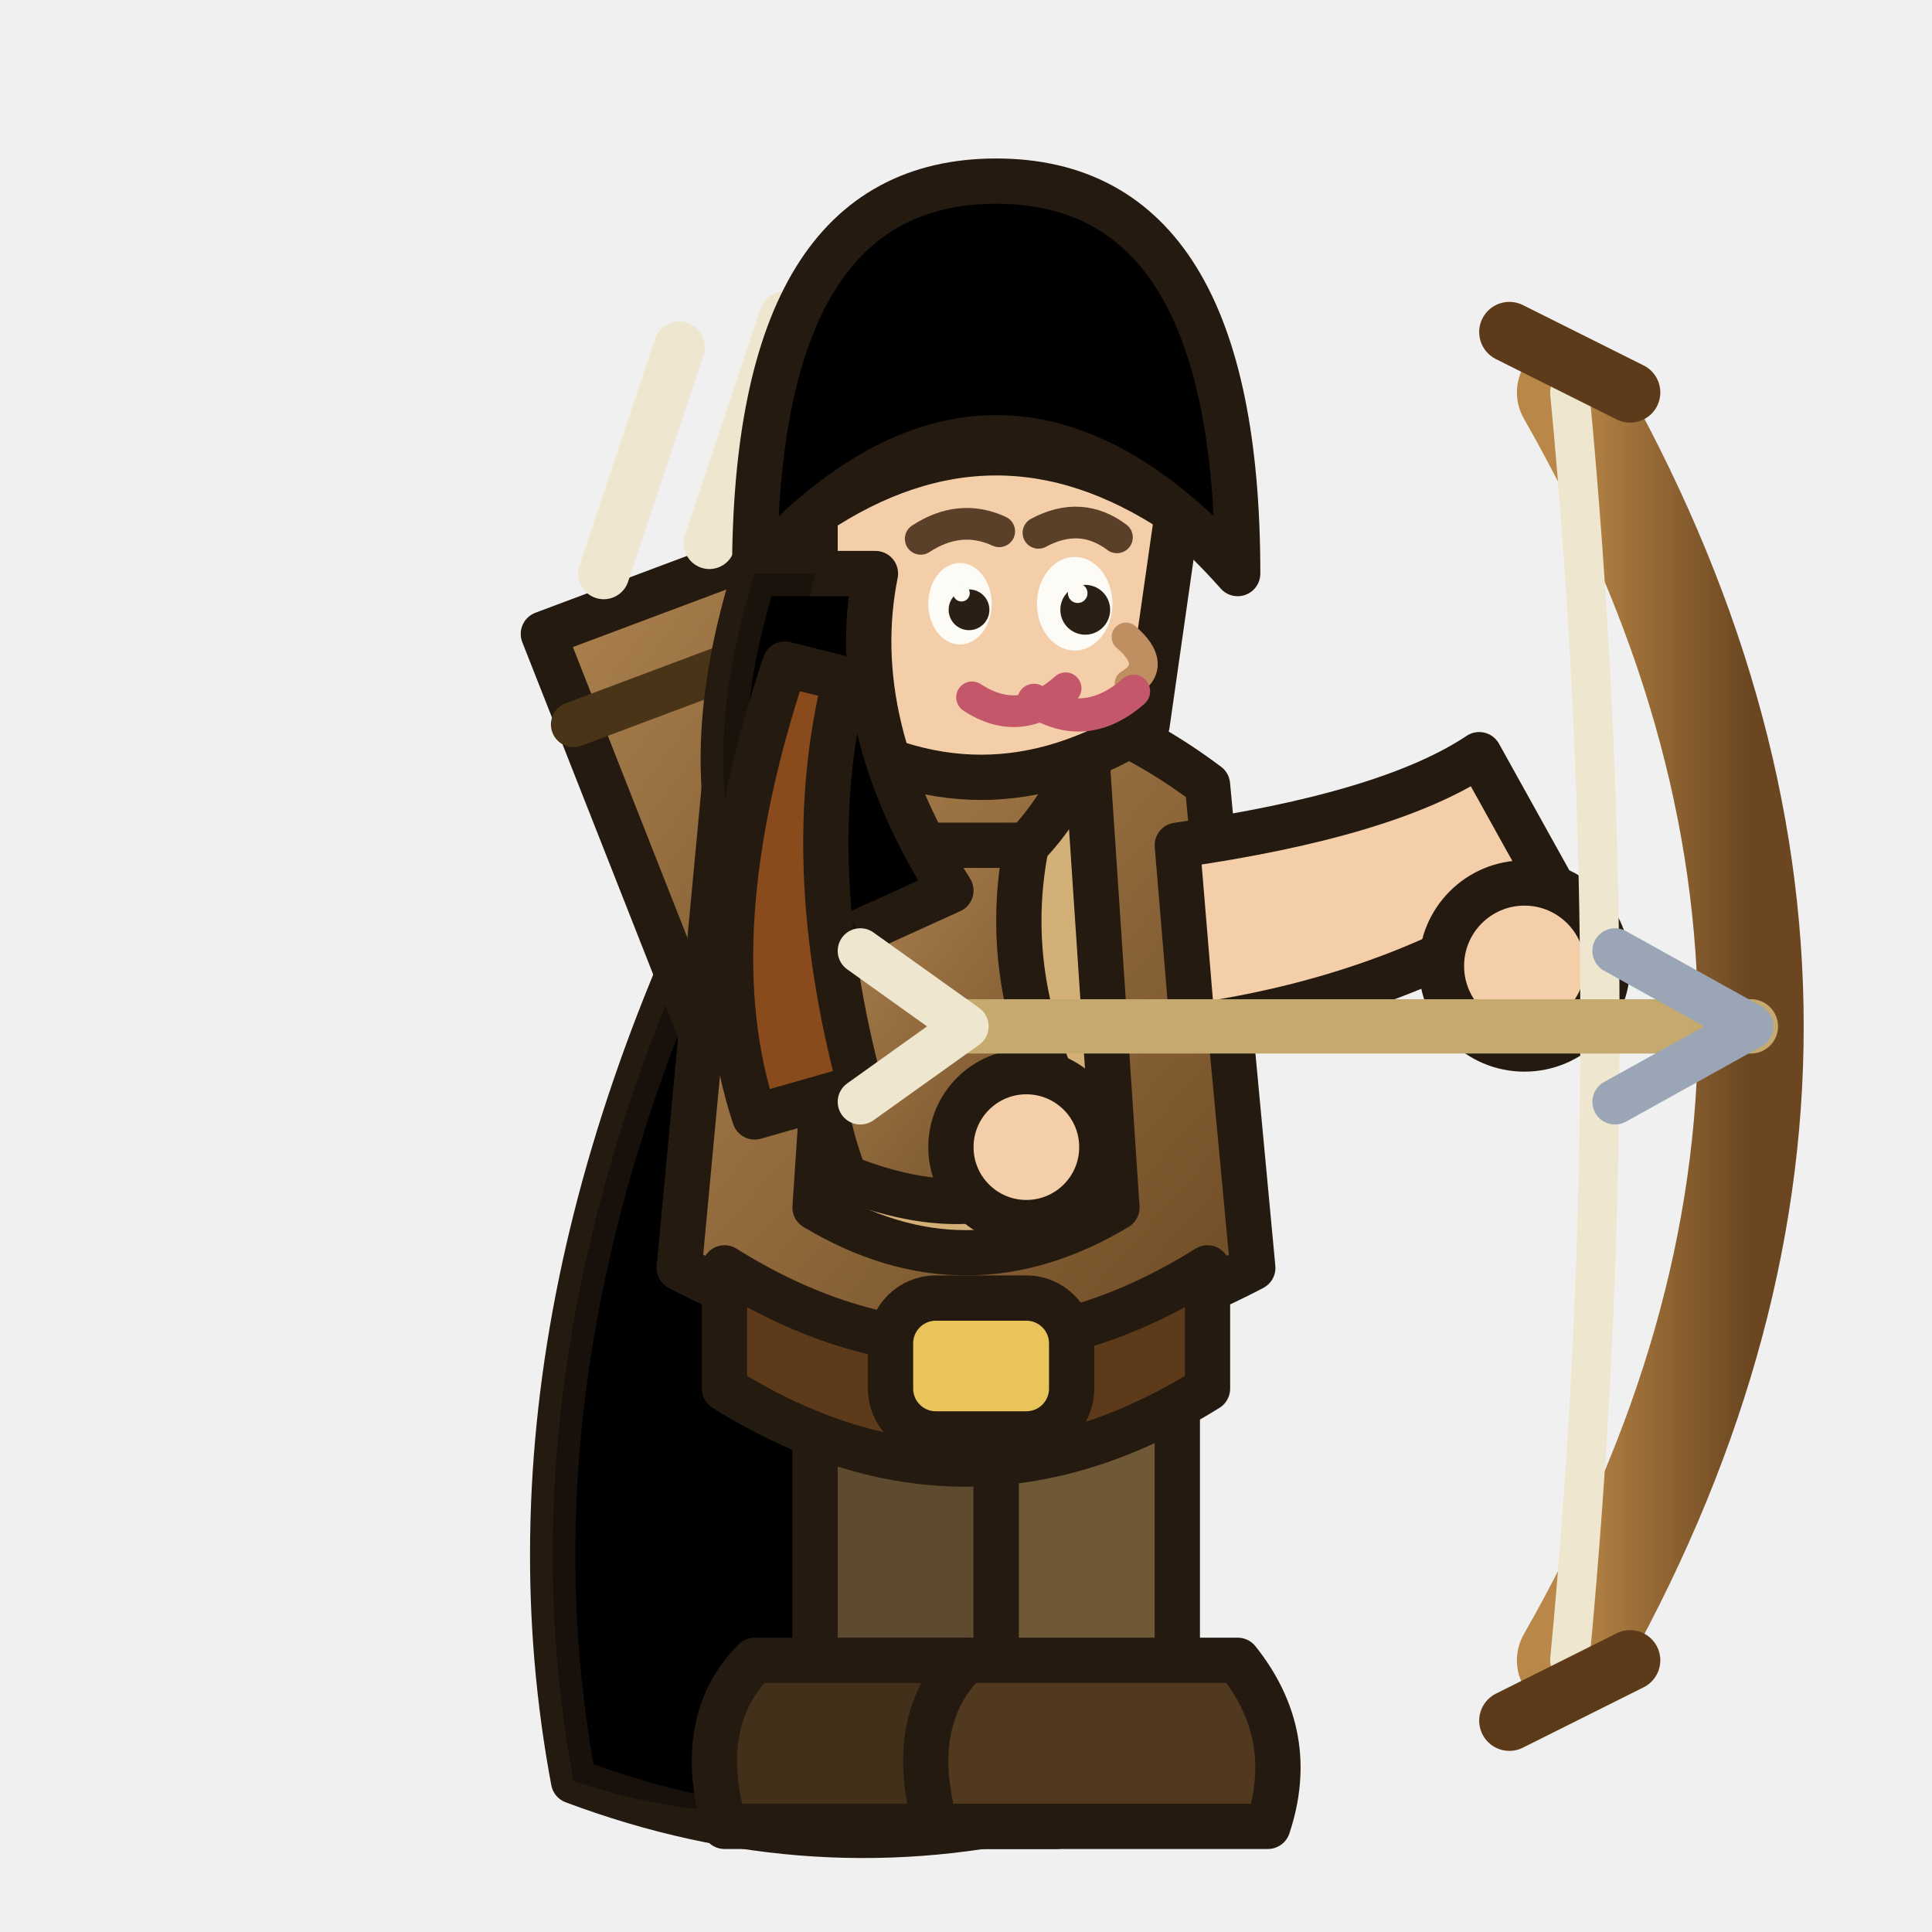
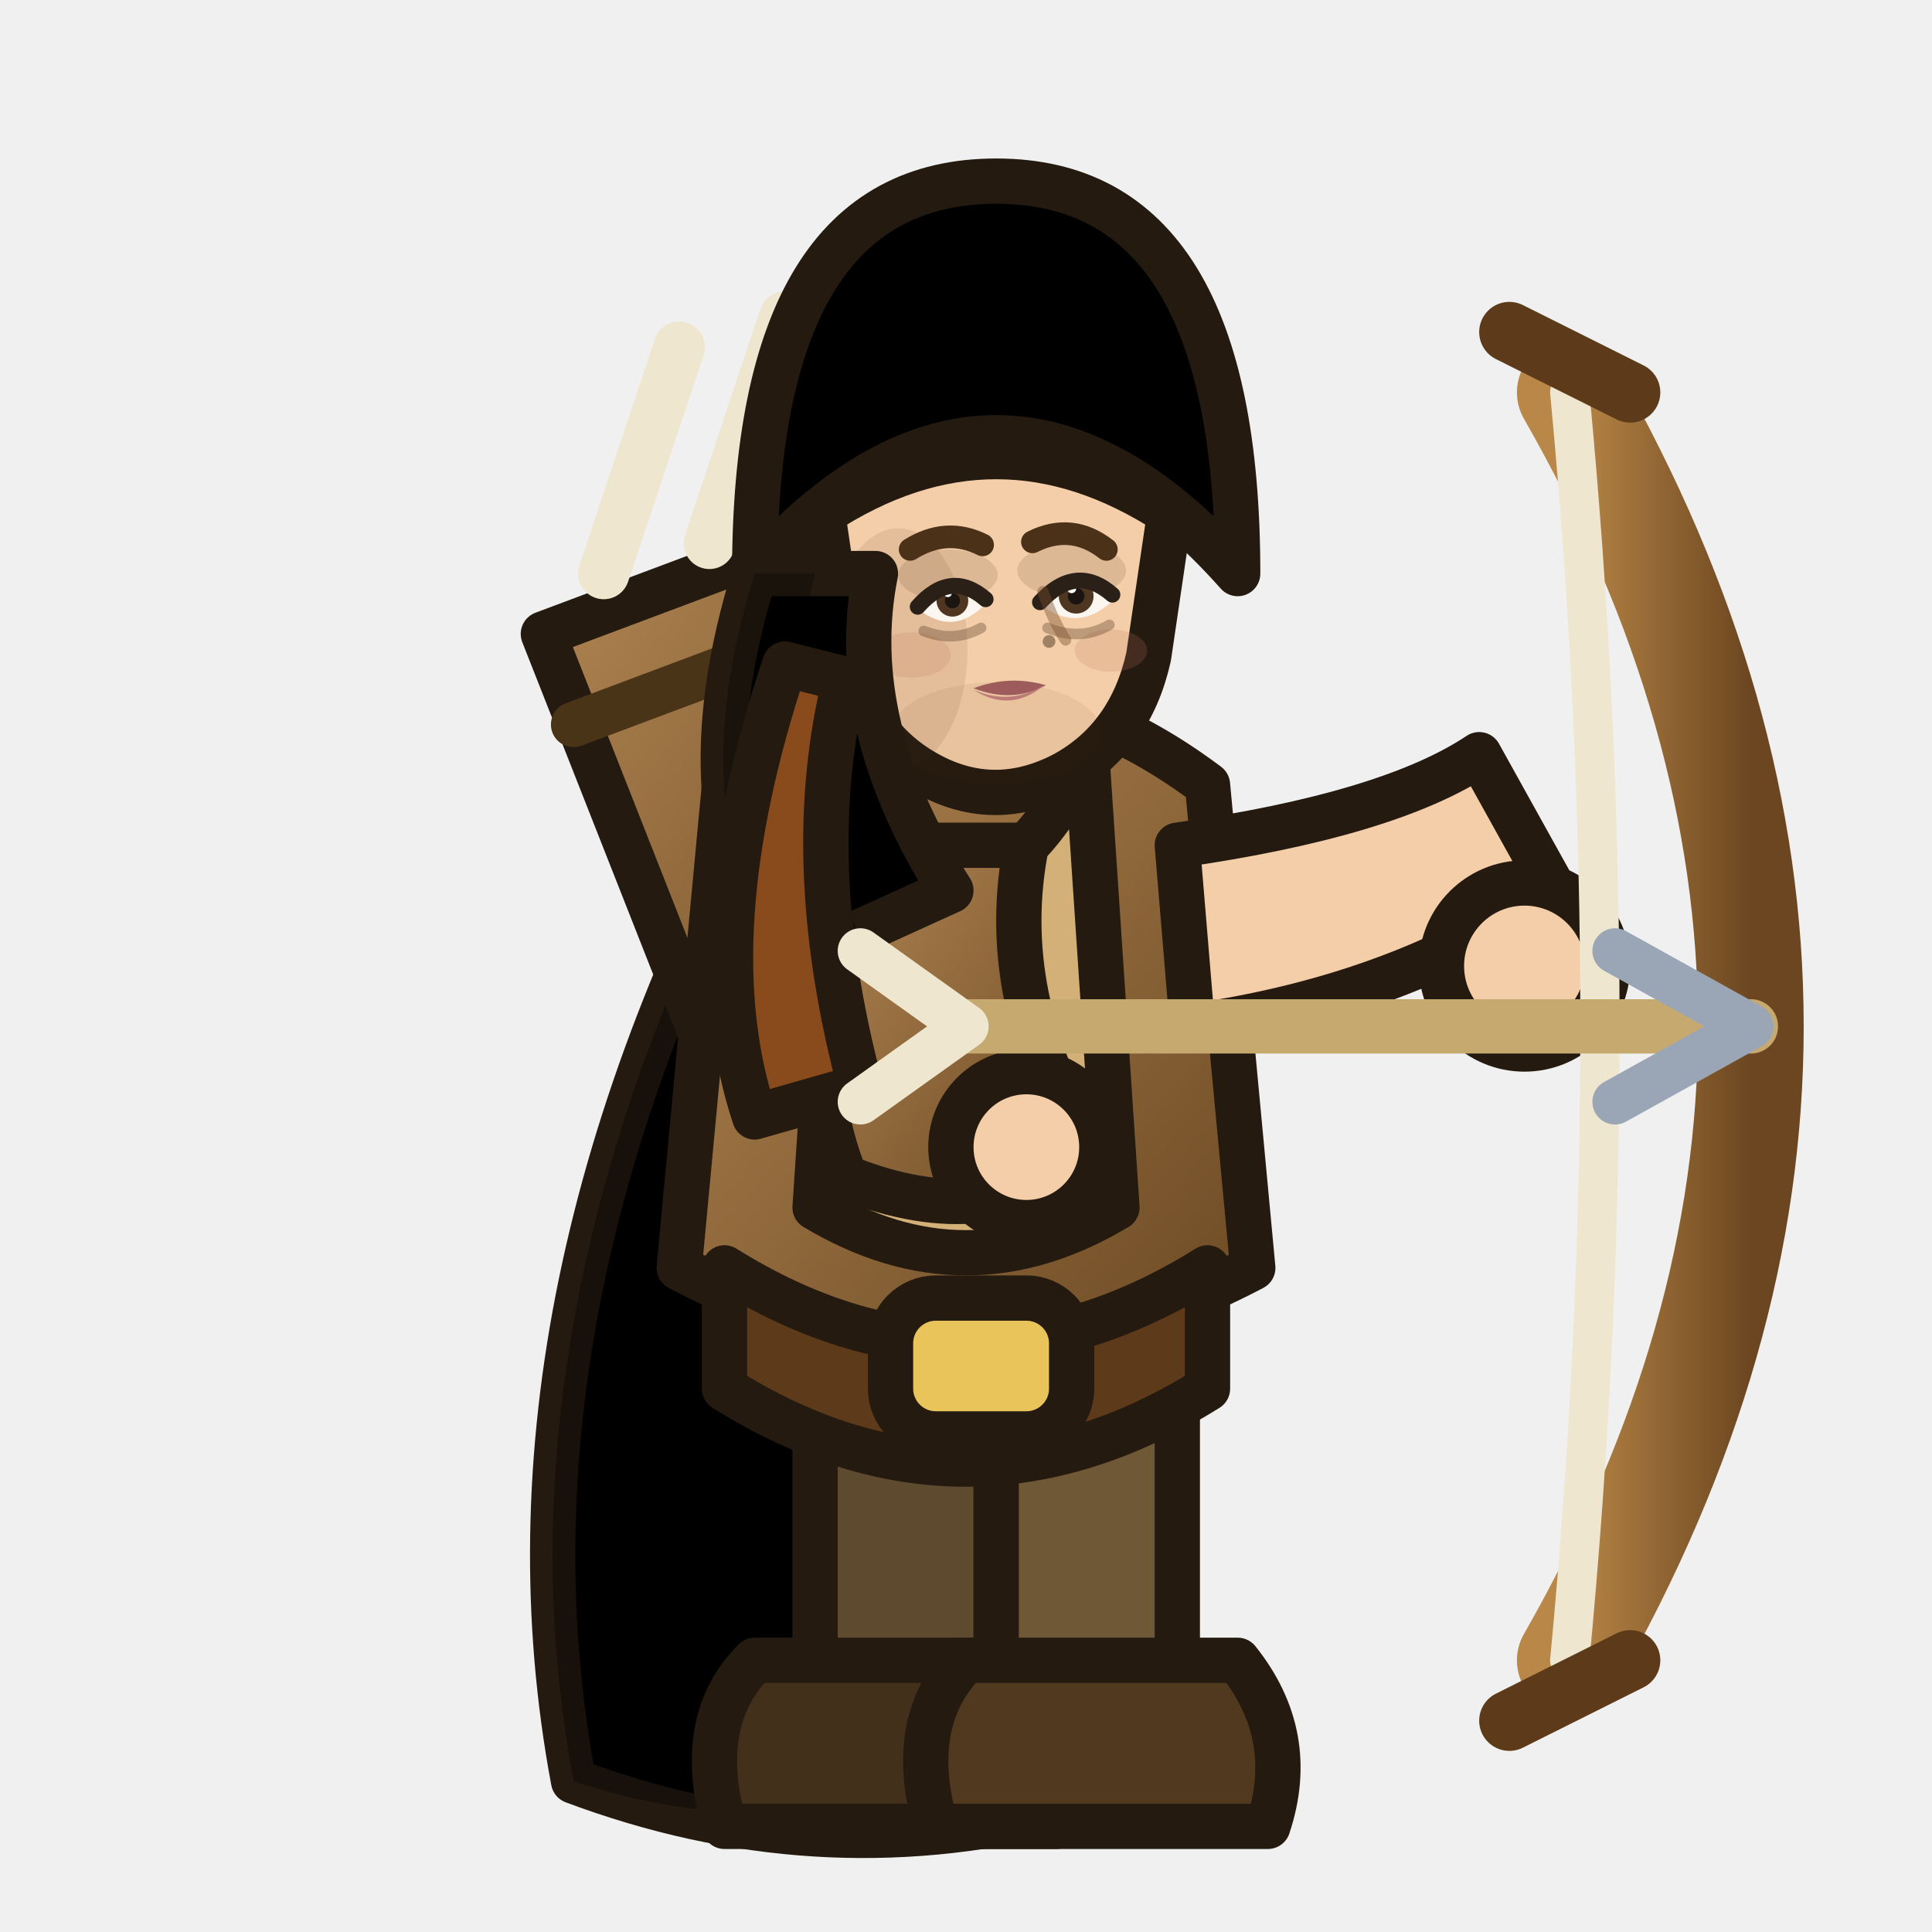
<svg xmlns="http://www.w3.org/2000/svg" viewBox="0 0 128 128" aria-hidden="true">
  <defs>
    <linearGradient id="a-leather" x1="0" y1="0" x2="1" y2="1">
      <stop offset="0%" stop-color="#b08552" />
      <stop offset="100%" stop-color="#6d4a24" />
    </linearGradient>
    <linearGradient id="a-bow" x1="0" y1="0" x2="1" y2="0">
      <stop offset="0%" stop-color="#b98747" />
      <stop offset="100%" stop-color="#6b4620" />
    </linearGradient>
  </defs>
  <g stroke="#241a10" stroke-width="3" stroke-linejoin="round" stroke-linecap="round">
    <g class="part-cloak">
      <path d="M52 50 q-20 36 -14 68 q16 6 32 2 q-10 -36 -2 -66 Z" fill="currentColor" />
      <path d="M52 50 q-20 36 -14 68 q6 2 11 2 q-5 -38 7 -68 Z" fill="rgba(0,0,0,0.33)" stroke="none" />
    </g>
    <g class="part-leg-back">
      <path d="M54 82 h12 v30 h-12 Z" fill="#5e4a2e" />
      <path d="M50 110 h18 q4 5 2 11 h-22 q-2 -7 2 -11 Z" fill="#43301a" />
    </g>
    <g class="part-leg-front">
      <path d="M66 82 h12 v30 h-12 Z" fill="#6f5836" />
      <path d="M64 110 h18 q4 5 2 11 h-22 q-2 -7 2 -11 Z" fill="#51391f" />
    </g>
    <g class="part-quiver">
      <path d="M36 42 l16 -6 13 32 -16 7 Z" fill="url(#a-leather)" />
      <g stroke="#efe6cf" stroke-width="3.4">
        <path d="M40 38 l5 -15" />
        <path d="M47 36 l5 -15" />
        <path d="M54 34 l5 -15" />
      </g>
      <path d="M38 48 l16 -6" stroke="#4a3418" stroke-width="3" />
    </g>
    <g class="part-body">
      <path d="M48 52 q16 -12 32 0 l3 32 q-19 10 -38 0 Z" fill="url(#a-leather)" />
      <path d="M56 50 q8 16 16 0 l2 30 q-10 6 -20 0 Z" fill="#d3b078" />
      <path d="M48 84 q16 10 32 0 l0 8 q-16 10 -32 0 Z" fill="#5d3b1a" />
      <rect x="59" y="86" width="12" height="9" rx="3" fill="#e8c45a" />
      <path d="M52 56 l14 24" stroke="#4a3418" stroke-width="3" />
      <path d="M50 54 q6 -8 14 -6" fill="none" stroke="rgba(255,255,255,0.35)" stroke-width="2.6" />
    </g>
    <g class="part-arm-back">
      <path d="M58 56 q-6 12 -2 22 q10 4 16 -2 q-6 -10 -4 -20 Z" fill="url(#a-leather)" />
      <circle cx="68" cy="76" r="5" fill="#f4cea8" />
    </g>
    <g class="part-head">
-       <path d="M54 34 q12 -8 24 0 l-2 14 q-11 7 -22 0 Z" fill="#f4cea8" />
-       <g stroke="none">
-         <ellipse cx="63.6" cy="40" rx="2.1" ry="2.7" fill="#fdfbf6" />
-         <ellipse cx="71.2" cy="40" rx="2.5" ry="3.1" fill="#fdfbf6" />
-         <circle cx="64.2" cy="40.4" r="1.35" fill="#2a1f14" />
-         <circle cx="71.9" cy="40.4" r="1.65" fill="#2a1f14" />
-         <circle cx="63.7" cy="39.3" r="0.55" fill="#fdfbf6" />
-         <circle cx="71.4" cy="39.3" r="0.65" fill="#fdfbf6" />
+       <path d="M54.5 34 q11.5 -7.5 23 0 l-1.4 9.5 q-1.2 5.4 -5.6 7.8 q-4.6 2.4 -9 0 q-4.4 -2.4 -5.6 -7.8 Z" fill="#f4cea8" />
+       <g class="face" stroke="none">
+         <ellipse cx="59.5" cy="43" rx="4.6" ry="8" fill="rgba(74,44,20,0.09)" />
+         <ellipse cx="66" cy="48.6" rx="7" ry="3.4" fill="rgba(74,44,20,0.07)" />
+         <ellipse cx="62.8" cy="38.1" rx="3.3" ry="1.7" fill="rgba(74,44,20,0.13)" />
+         <ellipse cx="71" cy="37.8" rx="3.6" ry="1.8" fill="rgba(74,44,20,0.13)" />
+         <ellipse cx="60.4" cy="43.4" rx="2.6" ry="1.5" fill="rgba(196,120,96,0.2)" />
+         <ellipse cx="73.6" cy="43.1" rx="2.4" ry="1.4" fill="rgba(196,120,96,0.2)" />
      </g>
-       <g fill="none" stroke="#5a4028" stroke-width="2.1" stroke-linecap="round">
-         <path d="M61 35.7 q2.6 -1.7 5.2 -0.5" />
-         <path d="M68.8 35.3 q2.8 -1.5 5.2 0.3" />
+       <g class="face" fill="#fbf7f0" stroke="none">
+         <path d="M60.9 40.4 q2.1 -2.4 4.2 -0.2 q-2 1.9 -4.2 0.2 Z" />
+         <path d="M69 40.1 q2.3 -2.5 4.6 -0.2 q-2.2 2 -4.6 0.2 Z" />
      </g>
-       <path d="M74.6 42.2 q2.2 1.9 0.2 3.1" fill="none" stroke="#c08f61" stroke-width="1.9" stroke-linecap="round" />
-       <path d="M64.4 46.2 q3.2 2.1 6.2 -0.6" fill="none" stroke="#c4576a" stroke-width="2.1" stroke-linecap="round" />
-       <path d="M68.5 46.4 q3.4 2.2 6.6 -0.6" fill="none" stroke="#c4576a" stroke-width="2.2" stroke-linecap="round" />
+       <g class="face" stroke="none">
+         <circle cx="63.1" cy="39.8" r="1.05" fill="#4e3620" />
+         <circle cx="71.3" cy="39.5" r="1.15" fill="#4e3620" />
+         <circle cx="63.1" cy="39.8" r="0.5" fill="#1b1410" />
+         <circle cx="71.3" cy="39.5" r="0.55" fill="#1b1410" />
+         <circle cx="62.8" cy="39.3" r="0.26" fill="#ffffff" />
+         <circle cx="71" cy="39" r="0.3" fill="#ffffff" />
+       </g>
+       <g class="face" fill="none" stroke="#2b2017" stroke-width="1.05" stroke-linecap="round">
+         <path d="M60.8 40.2 q2.2 -2.5 4.5 -0.5" />
+         <path d="M68.9 39.9 q2.4 -2.6 4.8 -0.5" />
+       </g>
+       <g class="face" fill="none" stroke="rgba(60,36,16,0.3)" stroke-width="0.7" stroke-linecap="round">
+         <path d="M61.2 41.8 q2 0.8 3.8 -0.2" />
+         <path d="M69.4 41.6 q2.2 0.9 4.1 -0.2" />
+       </g>
+       <g class="face" fill="none" stroke="#4a3118" stroke-width="1.5" stroke-linecap="round">
+         <path d="M60.3 36.4 q2.4 -1.5 4.8 -0.3" />
+         <path d="M68.4 35.9 q2.6 -1.3 4.9 0.5" />
+       </g>
+       <g class="face" fill="none" stroke="rgba(120,78,44,0.42)" stroke-width="0.75" stroke-linecap="round">
+         <path d="M69.1 39.2 q0.7 2 1.5 3.2" />
+       </g>
+       <circle class="face" cx="69.5" cy="42.5" r="0.42" fill="rgba(60,36,16,0.45)" stroke="none" />
+       <g class="face" stroke="none">
+         <path d="M64.5 45.6 q2.4 -0.9 4.8 -0.2 q-2.2 1.2 -4.8 0.2 Z" fill="#9e5b5c" />
+         <path d="M64.5 45.7 q2.5 1.6 4.8 -0.4 q-2.3 1.5 -4.8 0.4 Z" fill="#bd7a77" />
+       </g>
      <path d="M50 38 q0 -26 16 -26 q16 0 16 26 q-8 -9 -16 -9 q-8 0 -16 9 Z" fill="currentColor" />
      <path d="M50 38 q-5 16 2 26 l11 -5 q-7 -11 -5 -21 Z" fill="currentColor" />
      <path d="M50 38 q-5 16 2 26 l5 -2 q-6 -12 -3 -24 Z" fill="rgba(0,0,0,0.28)" stroke="none" />
      <path d="M52 44 q-6 18 -2 30 l7 -2 q-4 -15 -1 -27 Z" fill="#8a4b1c" />
    </g>
    <g class="part-arm-front">
      <path d="M78 56 q14 -2 20 -6 l5 9 q-10 7 -24 9 Z" fill="#f4cea8" />
      <circle cx="101" cy="64" r="5.5" fill="#f4cea8" />
      <g class="part-bow">
        <path d="M104 26 q24 42 0 84" fill="none" stroke="url(#a-bow)" stroke-width="7" />
        <path d="M104 26 q4 42 0 84" fill="none" stroke="#efe6cf" stroke-width="2.6" />
        <path d="M100 22 l8 4 M100 114 l8 -4" stroke="#5d3b1a" stroke-width="4" />
      </g>
      <g class="part-arrow">
        <path d="M64 68 L116 68" stroke="#c6a96f" stroke-width="3.6" />
        <path d="M116 68 l-9 -5 M116 68 l-9 5" stroke="#9aa6b5" stroke-width="3" />
        <path d="M64 68 l-7 -5 M64 68 l-7 5" stroke="#efe6cf" stroke-width="3" />
      </g>
    </g>
  </g>
</svg>
